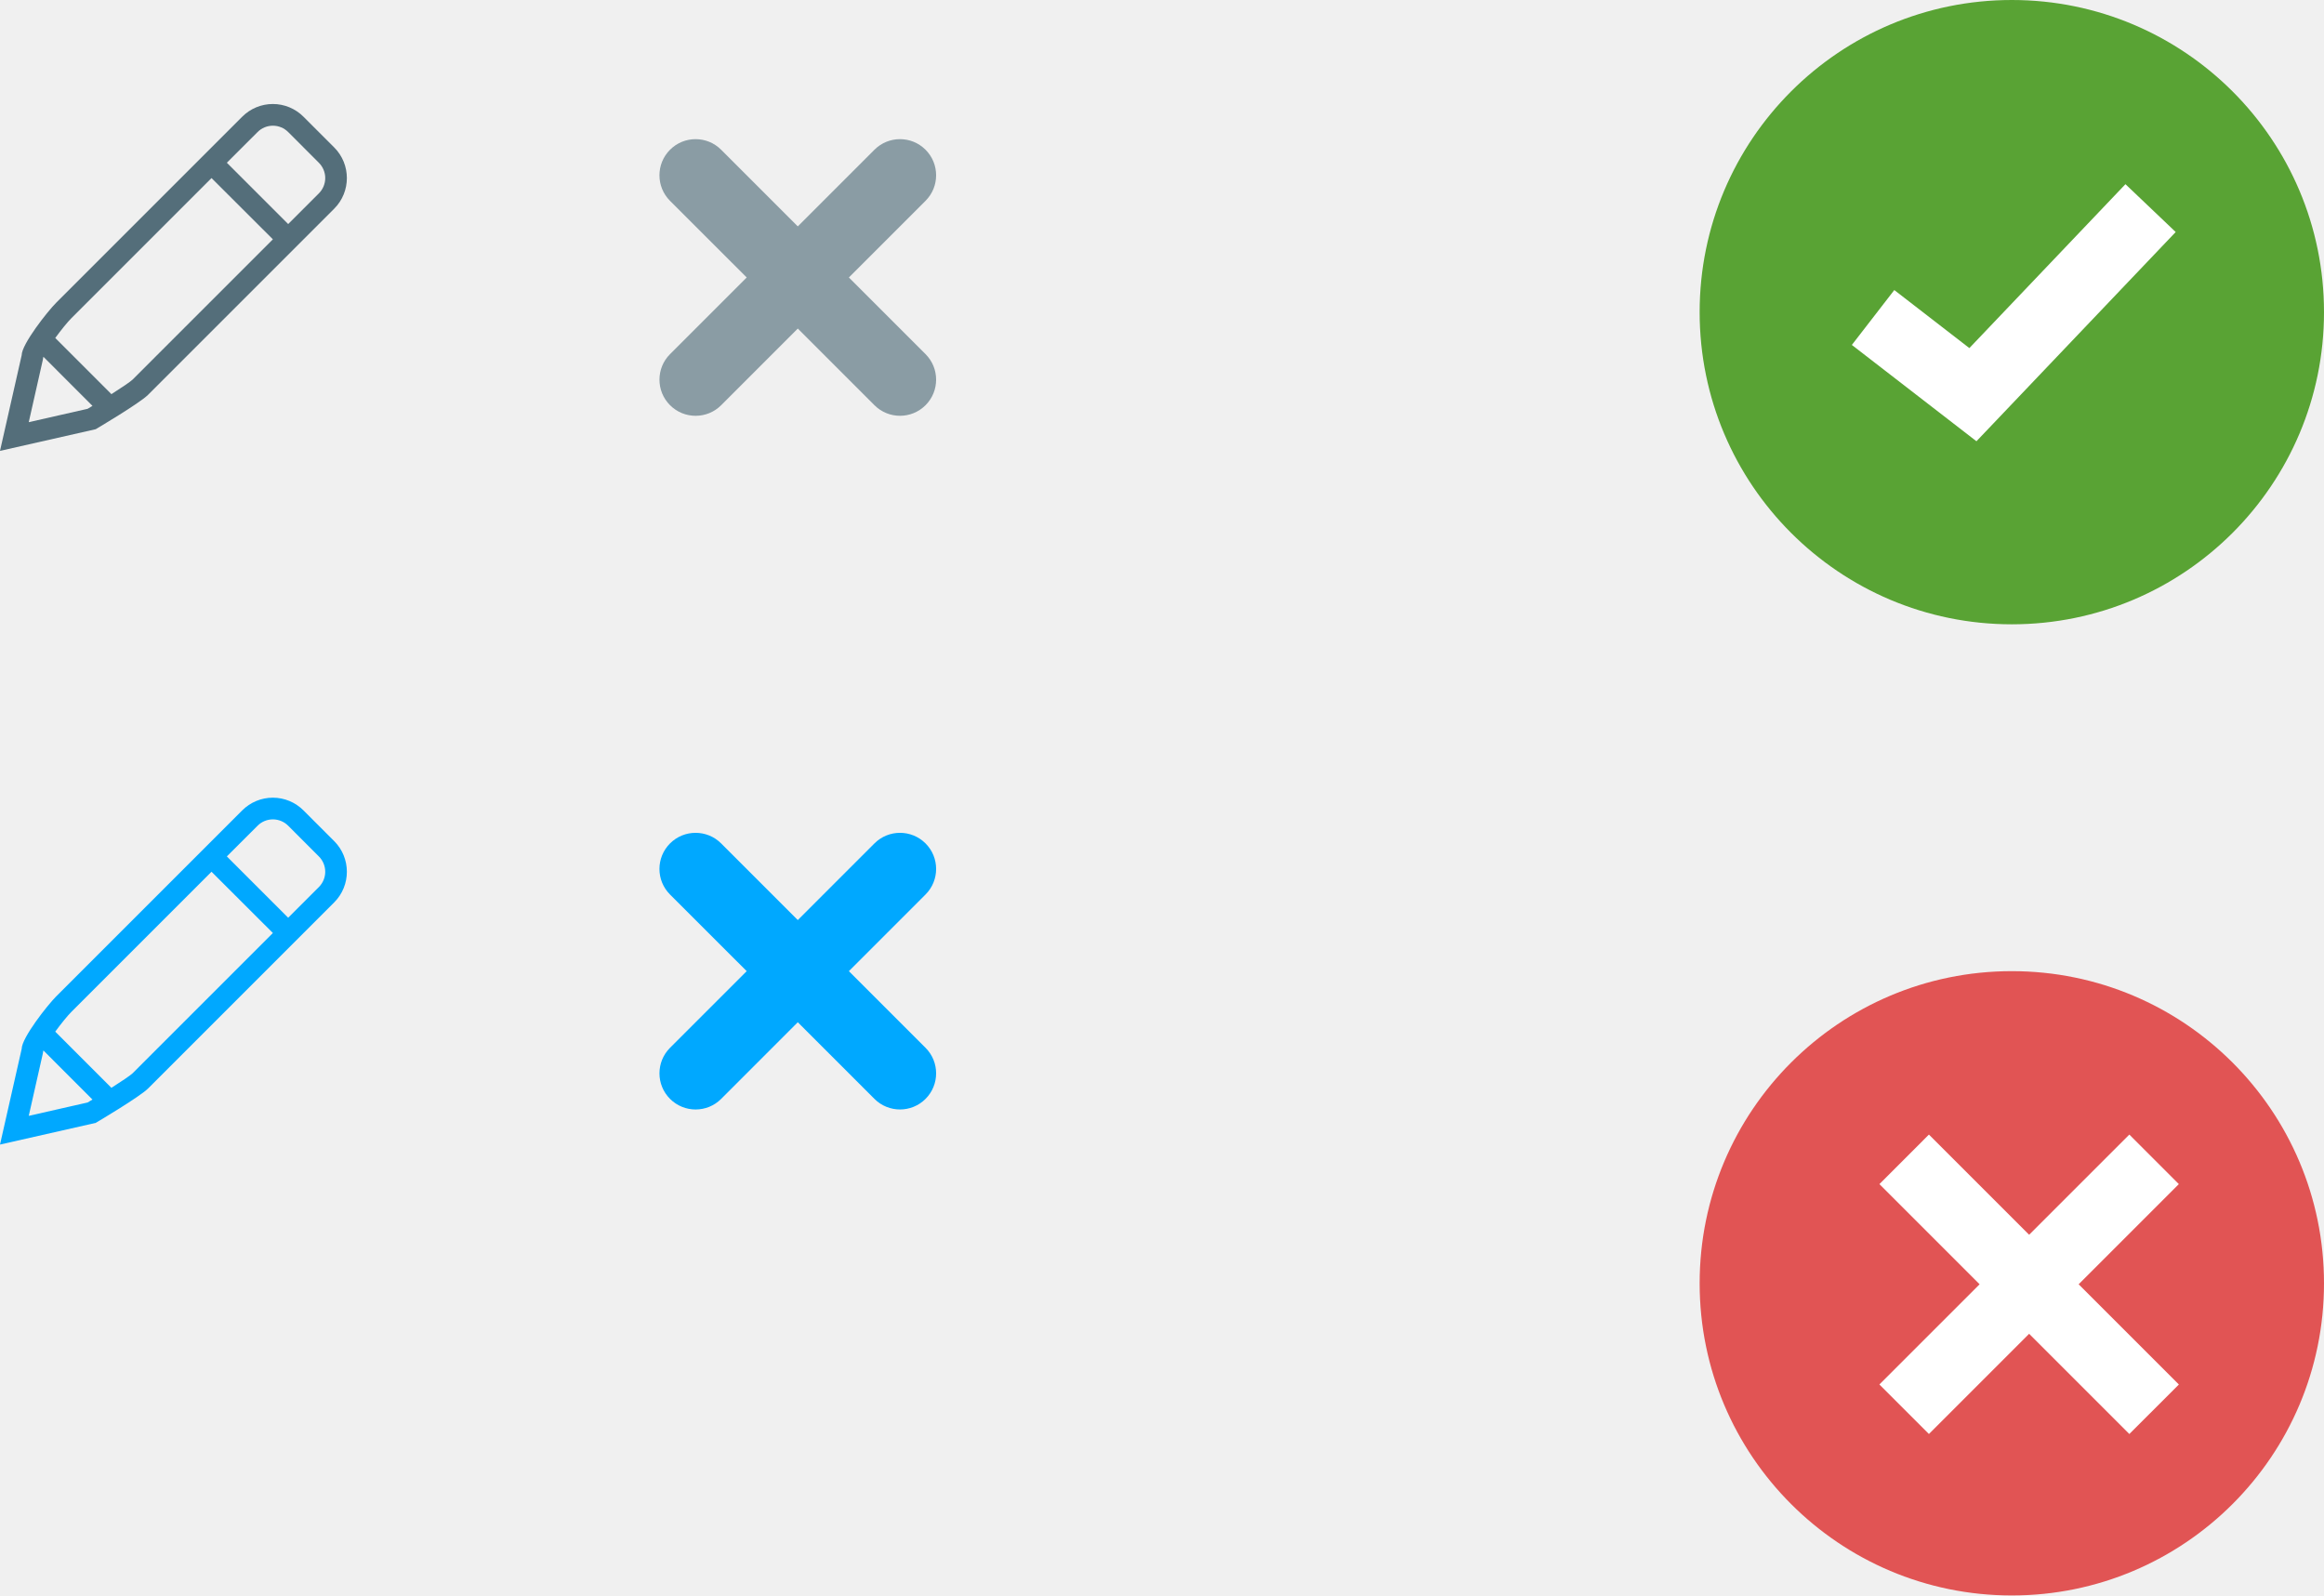
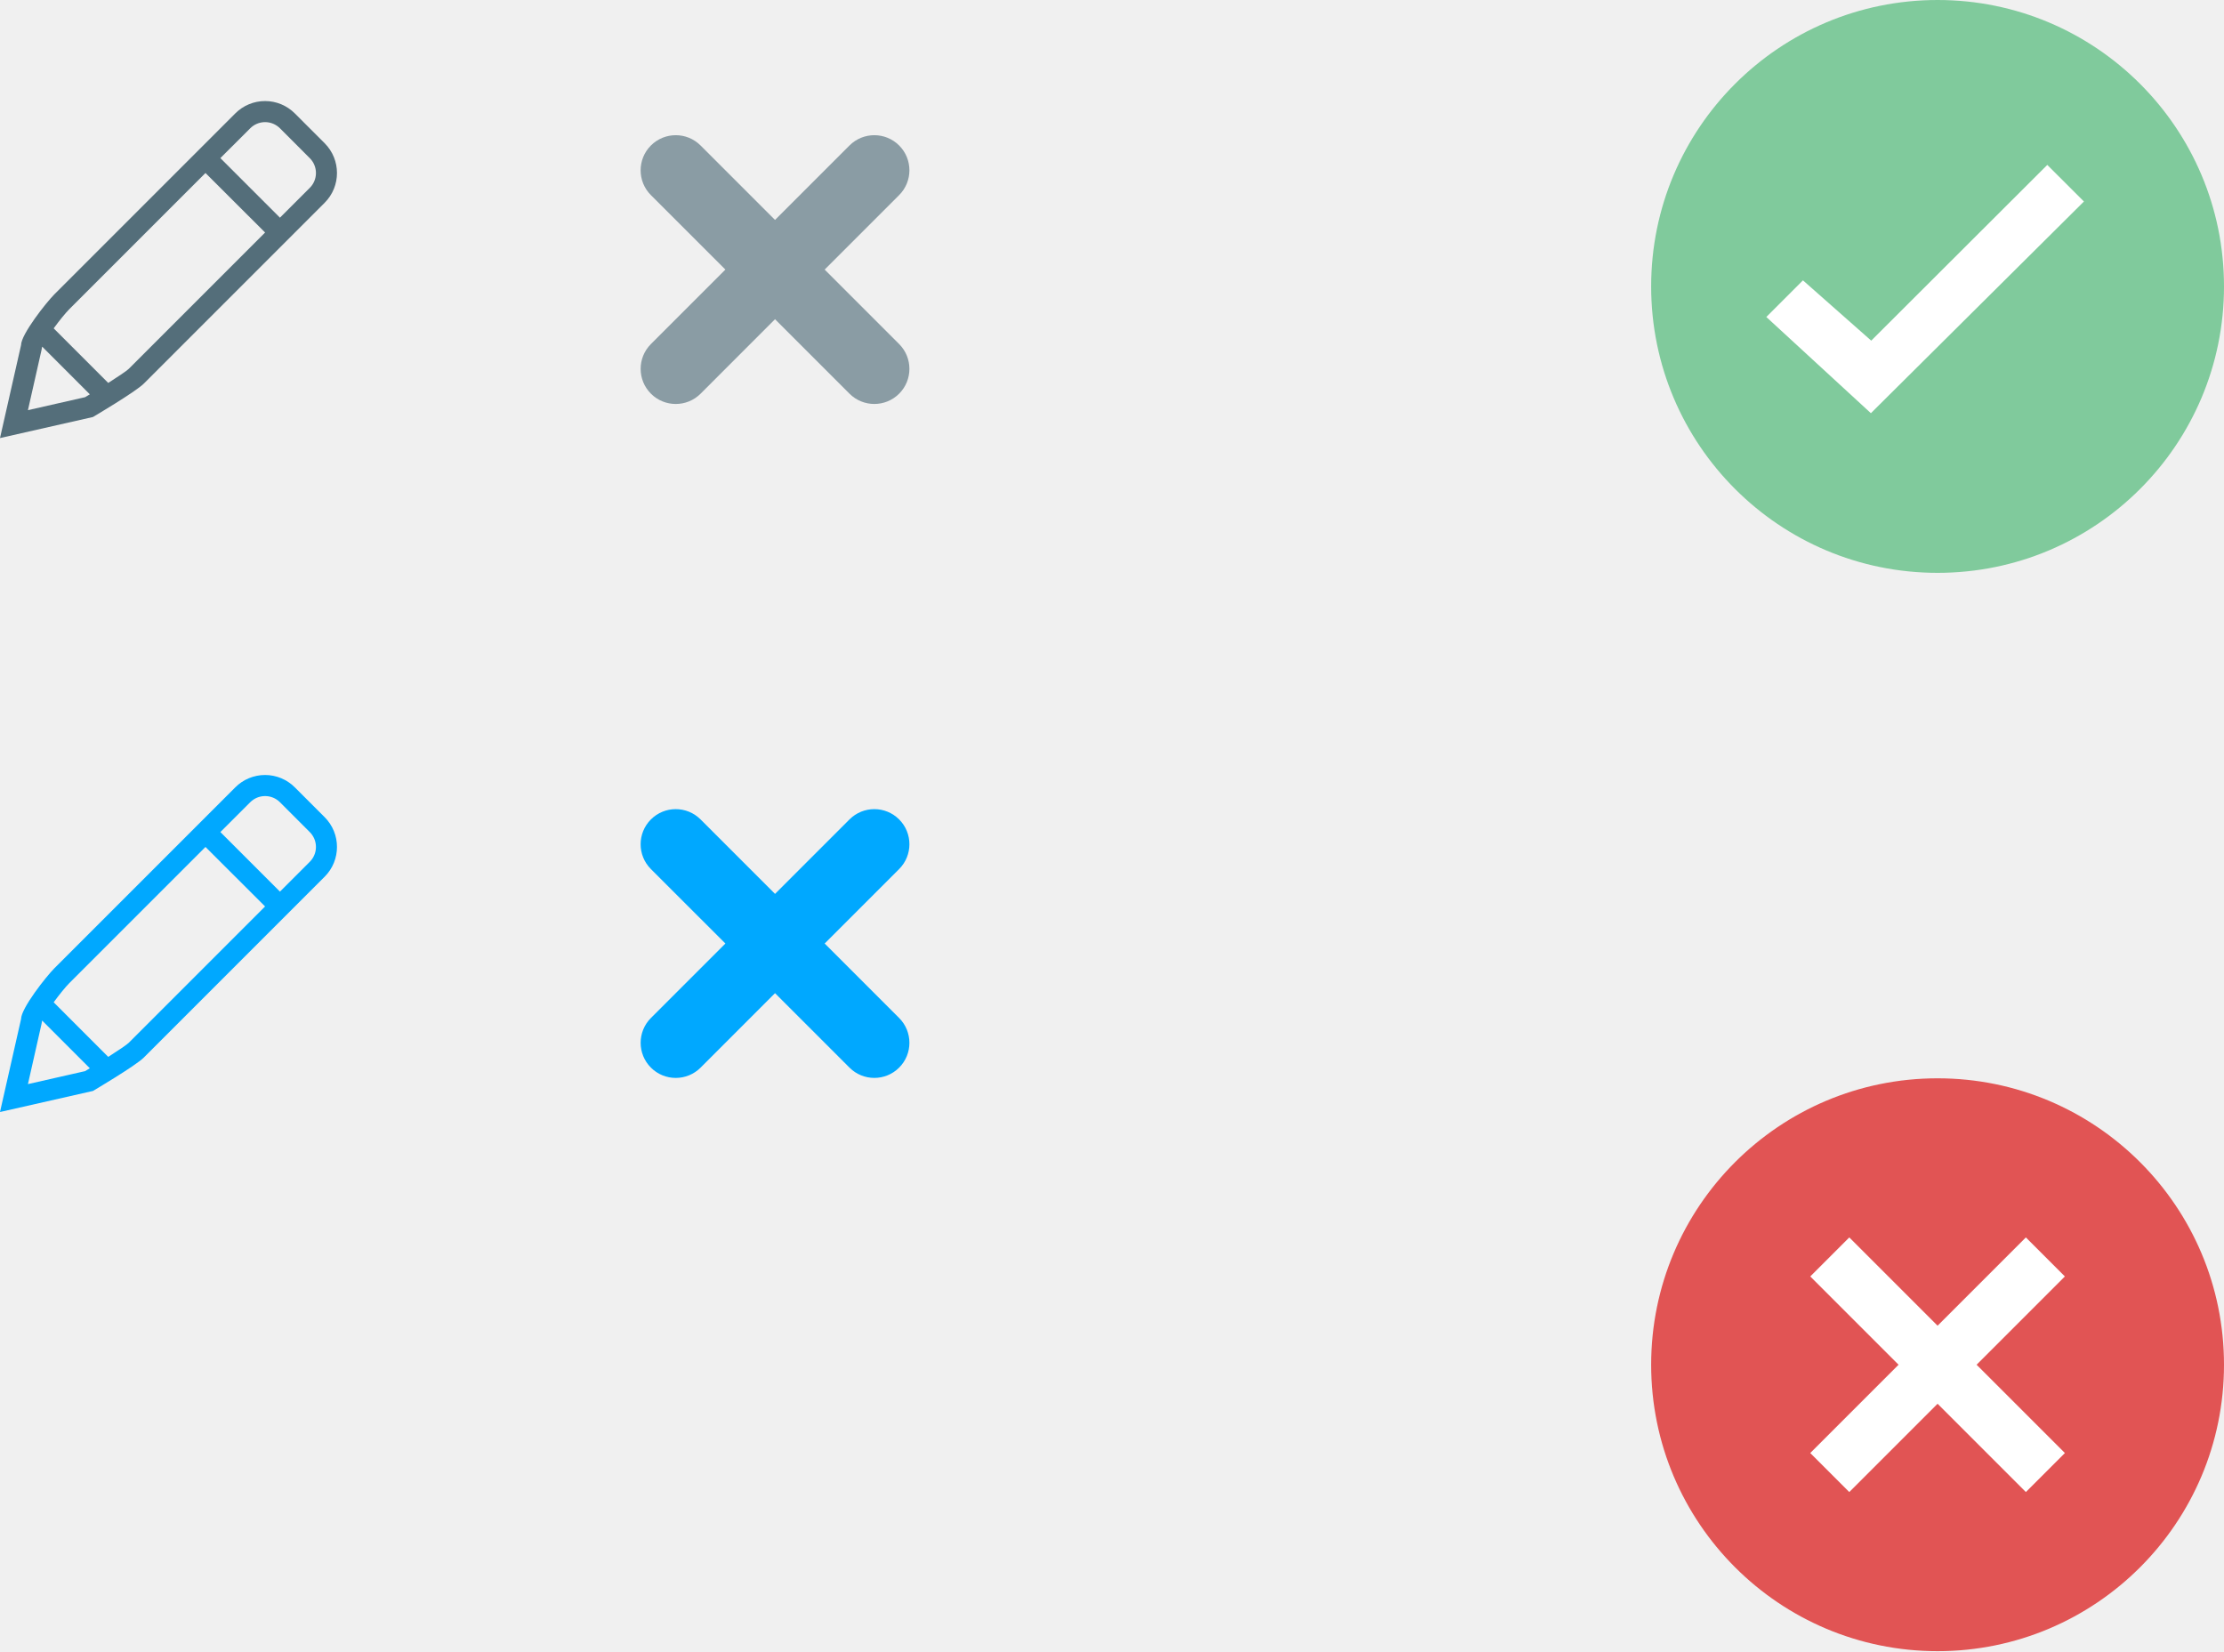
- <svg xmlns="http://www.w3.org/2000/svg" width="67" height="46" viewBox="0 0 67 46">
+ <svg xmlns="http://www.w3.org/2000/svg" width="66" height="49" viewBox="0 0 66 49">
  <g fill="none" fill-rule="evenodd">
    <path d="M9.634 4.25l-.884-.884a1.247 1.247 0 0 0-1.768 0L1.616 8.732c-.244.245-.99 1.189-.991 1.509L0 13l2.759-.625s1.265-.747 1.509-.991l5.366-5.366a1.25 1.25 0 0 0 0-1.768zM.829 12.172l.405-1.793a.62.62 0 0 0 .013-.078l.006-.013 1.413 1.414-.141.085-1.696.385zm2.998-1.231c-.07.067-.316.232-.615.423l-1.619-1.62c.166-.227.351-.456.465-.57l4.04-4.04L7.867 6.9l-4.04 4.04zm5.365-5.365l-.884.884L6.54 4.692l.885-.884a.623.623 0 0 1 .884 0l.883.884a.622.622 0 0 1 0 .884z" fill="#546E7A" />
    <path d="M24.473 8l2.21-2.21a1.041 1.041 0 1 0-1.473-1.473L23 6.527l-2.21-2.21a1.041 1.041 0 1 0-1.473 1.474L21.527 8l-2.21 2.21a1.041 1.041 0 1 0 1.474 1.473L23 9.473l2.21 2.21a1.041 1.041 0 1 0 1.473-1.473L24.473 8z" fill="#8A9CA4" />
    <path d="M9.634 24.25l-.884-.884a1.247 1.247 0 0 0-1.768 0l-5.366 5.366c-.244.245-.99 1.189-.991 1.509L0 33l2.759-.625s1.265-.747 1.509-.991l5.366-5.366a1.25 1.25 0 0 0 0-1.768zM.829 32.172l.405-1.793a.62.62 0 0 0 .013-.078l.006-.013 1.413 1.414-.141.085-1.696.385zm2.998-1.231c-.07.067-.316.232-.615.423l-1.619-1.62c.166-.227.351-.456.465-.57l4.04-4.04L7.867 26.9l-4.04 4.04zm5.365-5.365l-.884.884-1.768-1.768.885-.884a.623.623 0 0 1 .884 0l.883.884a.622.622 0 0 1 0 .884zM24.473 28l2.21-2.21a1.041 1.041 0 1 0-1.473-1.473L23 26.527l-2.21-2.21a1.041 1.041 0 1 0-1.473 1.474L21.527 28l-2.21 2.21a1.041 1.041 0 1 0 1.474 1.473L23 29.473l2.21 2.21a1.041 1.041 0 1 0 1.473-1.473L24.473 28z" fill="#00A8FF" />
-     <g transform="translate(49)">
-       <rect fill="#59A334" width="18" height="18" rx="9" />
-       <path stroke="#FFF" stroke-width="2" d="M5 9.154l2.878 2.225L13 6" />
+     <g>
+       <g transform="translate(49)">
+         <circle fill="#80CA9C" cx="8.5" cy="8.5" r="8.5" />
+         <path fill="#FFF" d="M6.531 10.109L4.505 8.32 3.418 9.407l3.103 2.855 6.322-6.282-1.087-1.086z" />
+       </g>
+       <g transform="translate(49 32)">
+         <circle fill="#E15454" cx="8.5" cy="8.5" r="8.5" />
+         <path fill="#FFF" d="M5.88 4.722L4.722 5.88l2.62 2.62-2.62 2.62 1.158 1.158 2.62-2.62 2.62 2.62 1.158-1.158-2.62-2.62 2.62-2.62-1.158-1.158-2.62 2.62z" />
+       </g>
    </g>
-     <rect fill="#E15454" x="49" y="28" width="18" height="18" rx="9" />
-     <path fill="#FFF" d="M54.182 39.917l7.206-7.205 1.427 1.428-7.205 7.205z" />
-     <path fill="#FFF" d="M55.61 32.712l7.206 7.206-1.428 1.427-7.205-7.205z" />
  </g>
</svg>
